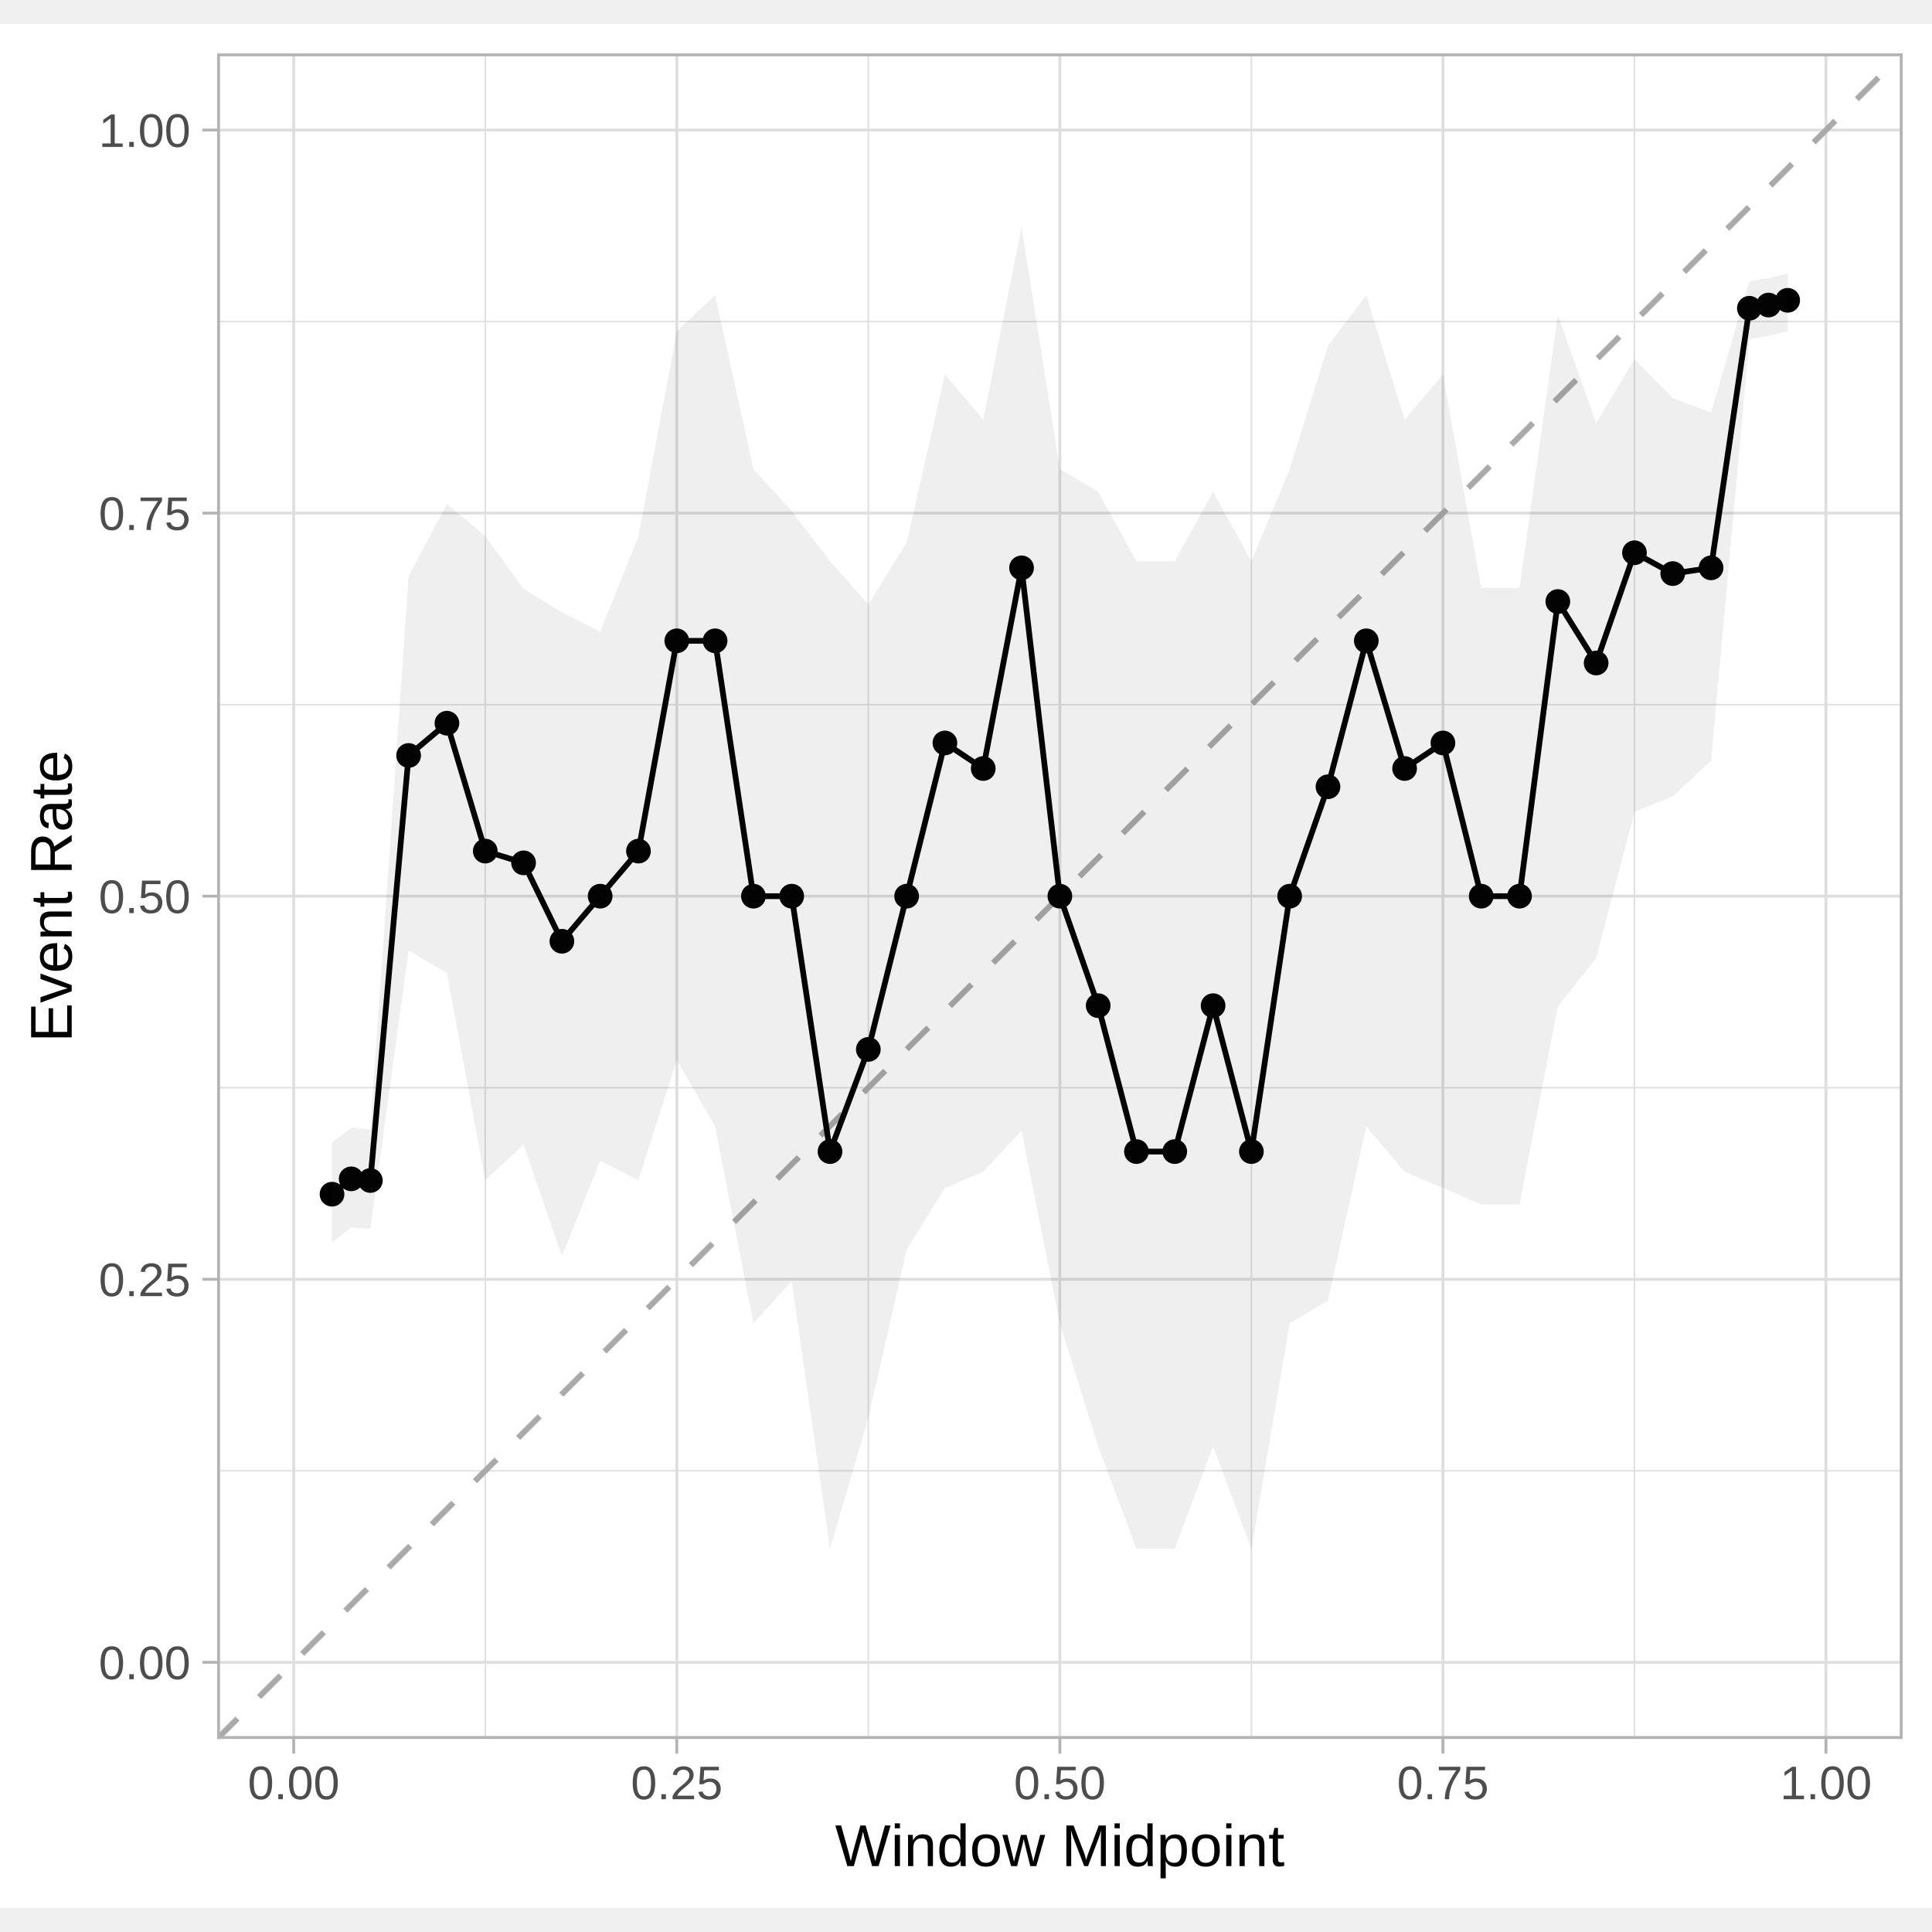
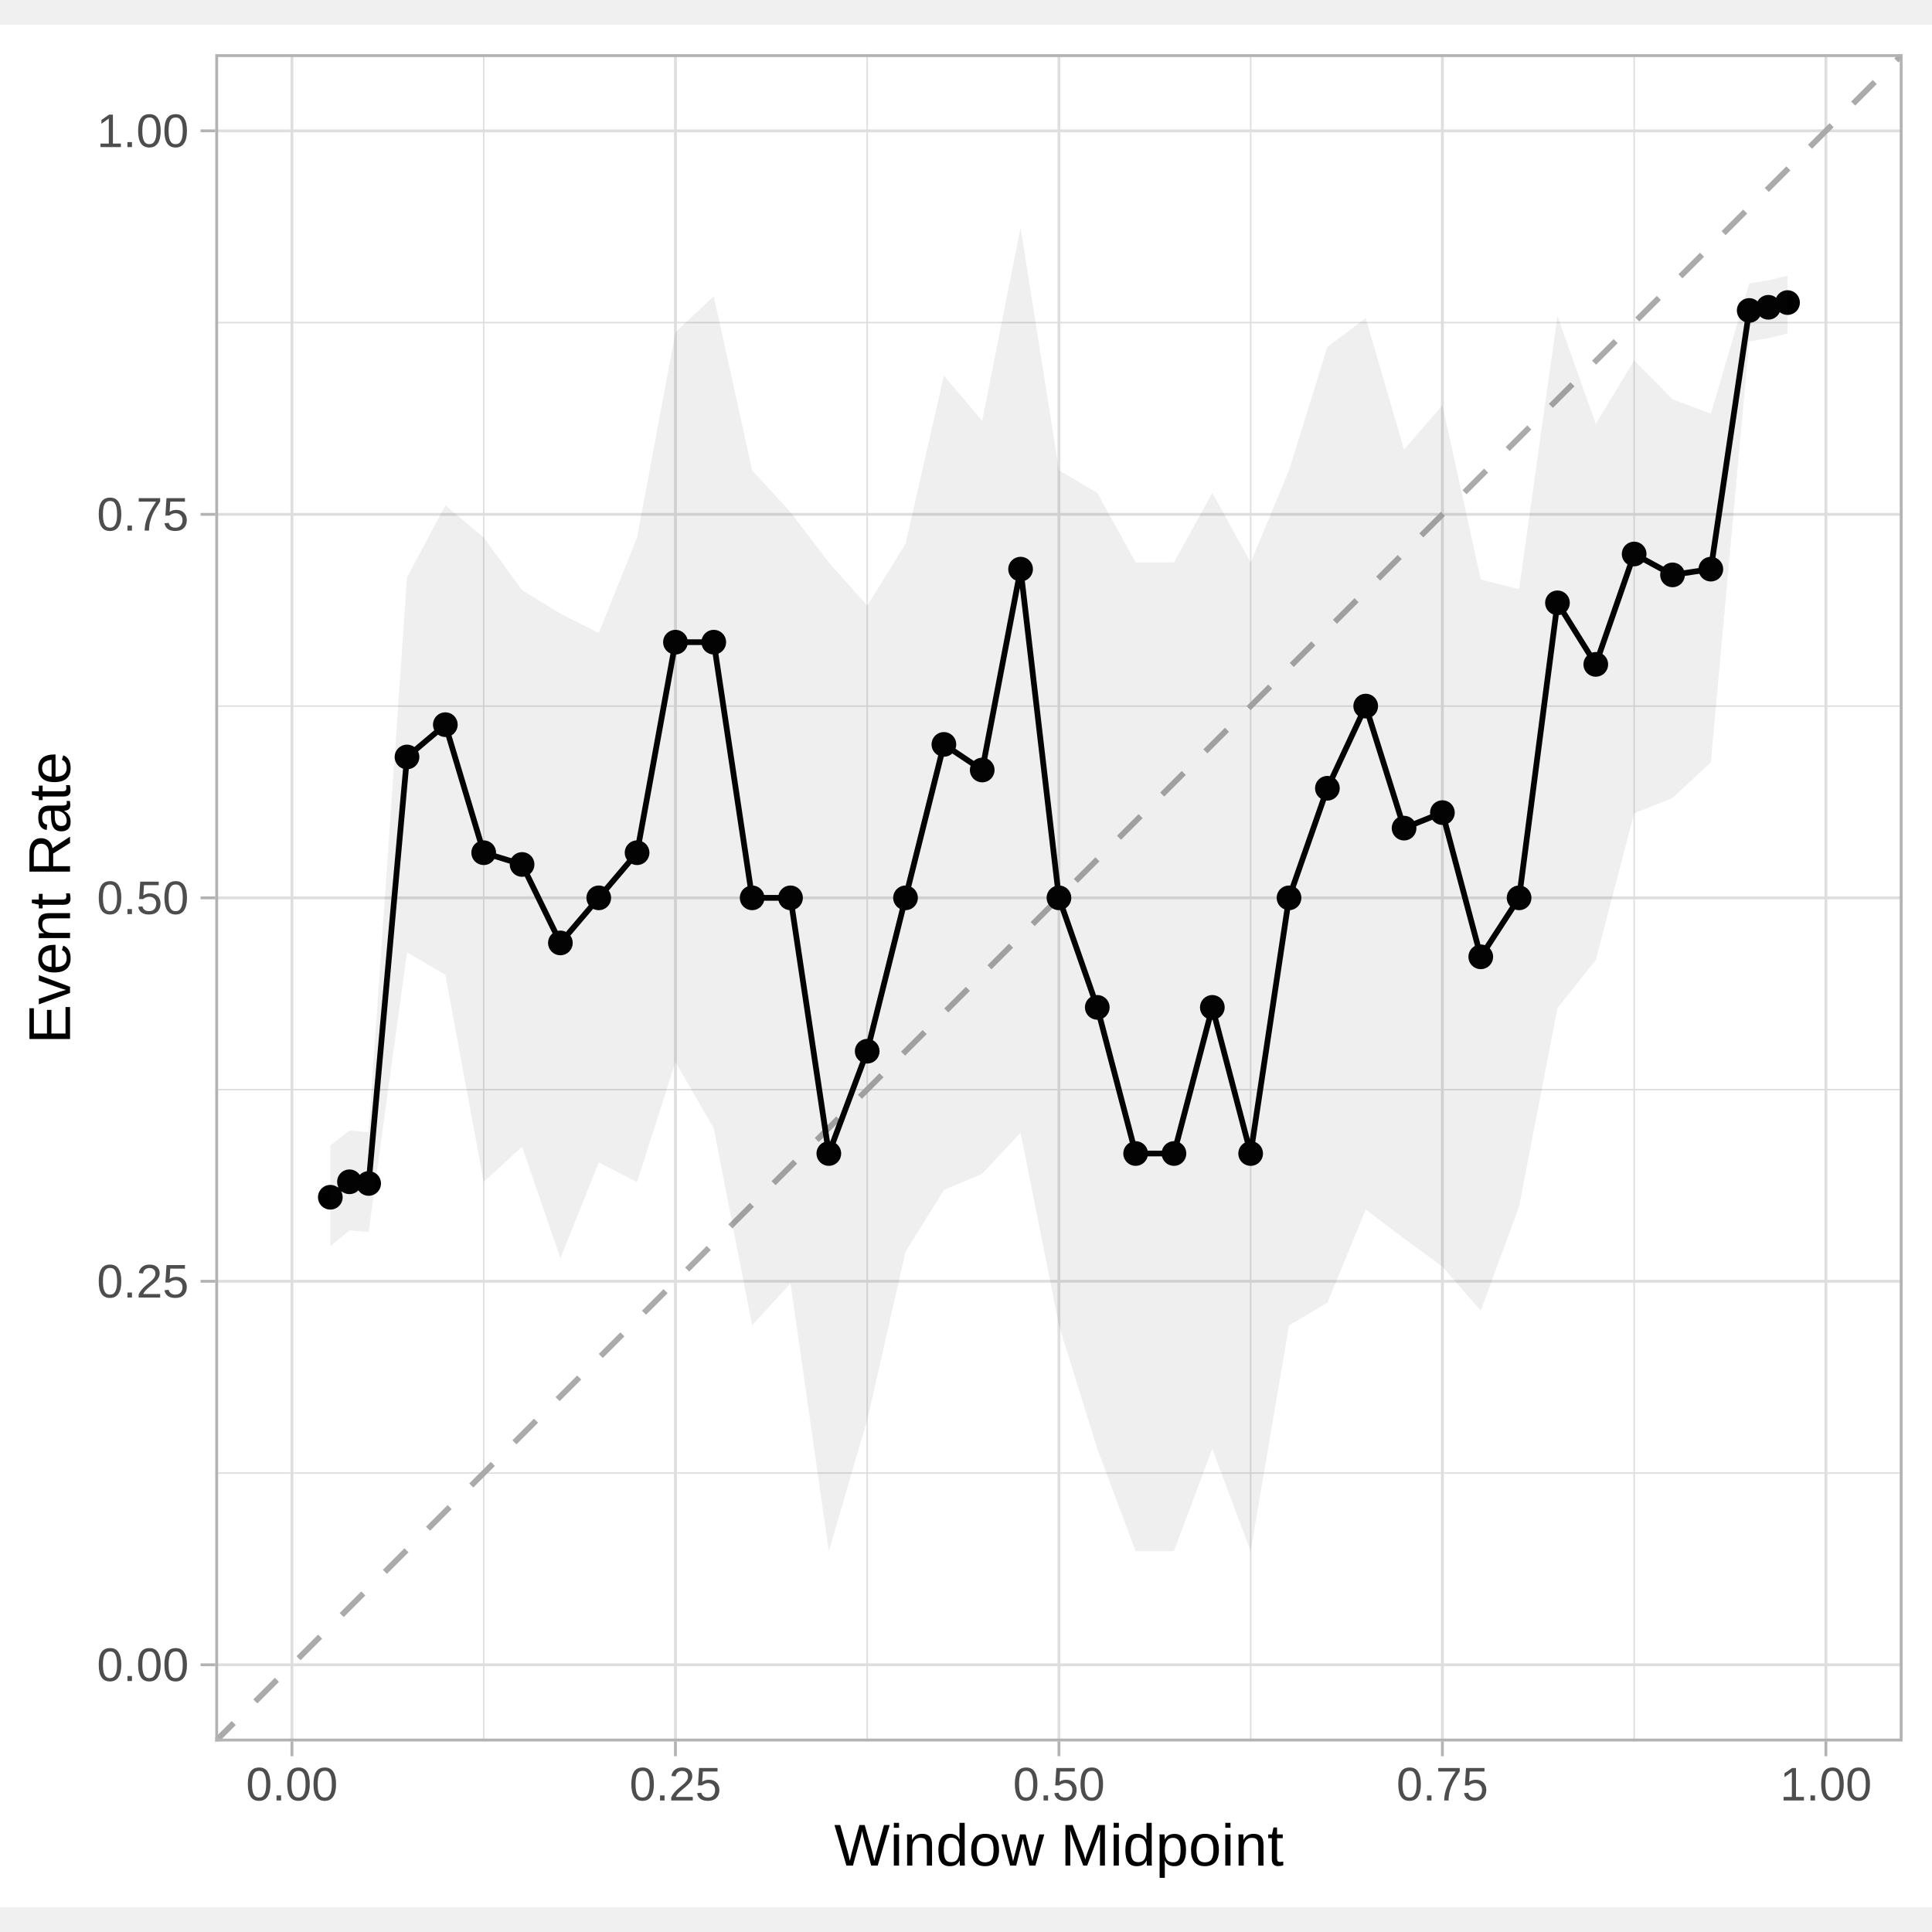
<svg xmlns="http://www.w3.org/2000/svg" width="360.00pt" height="360.00pt" viewBox="0 0 360.00 360.00">
  <g class="svglite">
    <defs>
      <style type="text/css">
    .svglite line, .svglite polyline, .svglite polygon, .svglite path, .svglite rect, .svglite circle {
      fill: none;
      stroke: #000000;
      stroke-linecap: round;
      stroke-linejoin: round;
      stroke-miterlimit: 10.00;
    }
    .svglite text {
      white-space: pre;
    }
    .svglite g.glyphgroup path {
      fill: inherit;
      stroke: none;
    }
  </style>
    </defs>
    <rect width="100%" height="100%" style="stroke: none; fill: none;" />
    <defs>
      <clipPath id="cpMC4wMHwzNjAuMDB8MC4wMHwzNjAuMDA=">
        <rect x="0.00" y="0.00" width="360.00" height="360.00" />
      </clipPath>
    </defs>
    <g clip-path="url(#cpMC4wMHwzNjAuMDB8MC4wMHwzNjAuMDA=)">
</g>
    <defs>
-       <clipPath id="cpMC4wMHwzNjAuMDB8NC40OHwzNTUuNTI=">
-         <rect x="0.00" y="4.48" width="360.00" height="351.04" />
+       <clipPath id="cpMC4wMHwzNjAuMDB8NC42MXwzNTUuMzk=">
+         <rect x="0.00" y="4.61" width="360.00" height="350.77" />
      </clipPath>
    </defs>
-     <g clip-path="url(#cpMC4wMHwzNjAuMDB8NC40OHwzNTUuNTI=)">
-       <rect x="0.00" y="4.48" width="360.00" height="351.04" style="stroke-width: 1.07; stroke: #FFFFFF; fill: #FFFFFF;" />
+     <g clip-path="url(#cpMC4wMHwzNjAuMDB8NC42MXwzNTUuMzk=)">
+       <rect x="0.00" y="4.61" width="360.00" height="350.77" style="stroke-width: 1.07; stroke: #FFFFFF; fill: #FFFFFF;" />
    </g>
    <g clip-path="url(#cpMC4wMHwzNjAuMDB8MC4wMHwzNjAuMDA=)">
</g>
    <defs>
-       <clipPath id="cpNDAuNDZ8MzU0LjUyfDkuOTZ8MzI0LjAy">
-         <rect x="40.46" y="9.96" width="314.07" height="314.07" />
+       <clipPath id="cpNDAuMTF8MzU0LjUyfDEwLjA5fDMyNC41MA==">
+         <rect x="40.11" y="10.09" width="314.41" height="314.41" />
      </clipPath>
    </defs>
-     <g clip-path="url(#cpNDAuNDZ8MzU0LjUyfDkuOTZ8MzI0LjAy)">
-       <rect x="40.46" y="9.96" width="314.07" height="314.07" style="stroke-width: 1.07; stroke: none; fill: #FFFFFF;" />
-       <polyline points="40.46,274.06 354.52,274.06 " style="stroke-width: 0.27; stroke: #DEDEDE; stroke-linecap: butt;" />
-       <polyline points="40.46,202.68 354.52,202.68 " style="stroke-width: 0.27; stroke: #DEDEDE; stroke-linecap: butt;" />
-       <polyline points="40.46,131.30 354.52,131.30 " style="stroke-width: 0.27; stroke: #DEDEDE; stroke-linecap: butt;" />
-       <polyline points="40.46,59.92 354.52,59.92 " style="stroke-width: 0.27; stroke: #DEDEDE; stroke-linecap: butt;" />
-       <polyline points="90.42,324.02 90.42,9.96 " style="stroke-width: 0.27; stroke: #DEDEDE; stroke-linecap: butt;" />
-       <polyline points="161.80,324.02 161.80,9.96 " style="stroke-width: 0.27; stroke: #DEDEDE; stroke-linecap: butt;" />
-       <polyline points="233.18,324.02 233.18,9.96 " style="stroke-width: 0.27; stroke: #DEDEDE; stroke-linecap: butt;" />
-       <polyline points="304.56,324.02 304.56,9.96 " style="stroke-width: 0.27; stroke: #DEDEDE; stroke-linecap: butt;" />
-       <polyline points="40.46,309.75 354.52,309.75 " style="stroke-width: 0.53; stroke: #DEDEDE; stroke-linecap: butt;" />
-       <polyline points="40.46,238.37 354.52,238.37 " style="stroke-width: 0.53; stroke: #DEDEDE; stroke-linecap: butt;" />
-       <polyline points="40.46,166.99 354.52,166.99 " style="stroke-width: 0.53; stroke: #DEDEDE; stroke-linecap: butt;" />
-       <polyline points="40.46,95.61 354.52,95.61 " style="stroke-width: 0.53; stroke: #DEDEDE; stroke-linecap: butt;" />
-       <polyline points="40.46,24.23 354.52,24.23 " style="stroke-width: 0.53; stroke: #DEDEDE; stroke-linecap: butt;" />
-       <polyline points="54.73,324.02 54.73,9.96 " style="stroke-width: 0.53; stroke: #DEDEDE; stroke-linecap: butt;" />
-       <polyline points="126.11,324.02 126.11,9.96 " style="stroke-width: 0.53; stroke: #DEDEDE; stroke-linecap: butt;" />
-       <polyline points="197.49,324.02 197.49,9.96 " style="stroke-width: 0.53; stroke: #DEDEDE; stroke-linecap: butt;" />
-       <polyline points="268.87,324.02 268.87,9.96 " style="stroke-width: 0.53; stroke: #DEDEDE; stroke-linecap: butt;" />
-       <polyline points="340.24,324.02 340.24,9.96 " style="stroke-width: 0.53; stroke: #DEDEDE; stroke-linecap: butt;" />
-       <line x1="-273.61" y1="638.09" x2="668.59" y2="-304.11" style="stroke-width: 1.07; stroke: #AAAAAA; stroke-dasharray: 5.69,5.69; stroke-linecap: butt;" />
-       <polyline points="61.87,222.52 65.44,219.66 69.01,219.97 76.14,140.77 83.28,134.76 90.42,158.59 97.56,160.78 104.70,175.39 111.83,166.99 118.97,158.59 126.11,119.41 133.25,119.41 140.39,166.99 147.52,166.99 154.66,214.58 161.80,195.54 168.94,166.99 176.07,138.44 183.21,143.20 190.35,105.81 197.49,166.99 204.63,187.39 211.76,214.58 218.90,214.58 226.04,187.39 233.18,214.58 240.31,166.99 247.45,146.60 254.59,119.41 261.73,143.20 268.87,138.44 276.00,166.99 283.14,166.99 290.28,112.09 297.42,123.54 304.56,103.00 311.69,106.88 318.83,105.81 325.97,57.44 329.54,56.84 333.11,55.96 " style="stroke-width: 1.07; stroke-linecap: butt;" />
-       <circle cx="61.87" cy="222.52" r="1.95" style="stroke-width: 0.71; fill: #000000;" />
-       <circle cx="65.44" cy="219.66" r="1.95" style="stroke-width: 0.71; fill: #000000;" />
-       <circle cx="69.01" cy="219.97" r="1.95" style="stroke-width: 0.71; fill: #000000;" />
-       <circle cx="76.14" cy="140.77" r="1.95" style="stroke-width: 0.71; fill: #000000;" />
-       <circle cx="83.28" cy="134.76" r="1.95" style="stroke-width: 0.71; fill: #000000;" />
-       <circle cx="90.42" cy="158.59" r="1.95" style="stroke-width: 0.71; fill: #000000;" />
-       <circle cx="97.56" cy="160.78" r="1.95" style="stroke-width: 0.71; fill: #000000;" />
-       <circle cx="104.70" cy="175.39" r="1.95" style="stroke-width: 0.71; fill: #000000;" />
-       <circle cx="111.83" cy="166.99" r="1.95" style="stroke-width: 0.71; fill: #000000;" />
-       <circle cx="118.97" cy="158.59" r="1.95" style="stroke-width: 0.71; fill: #000000;" />
-       <circle cx="126.11" cy="119.41" r="1.95" style="stroke-width: 0.71; fill: #000000;" />
-       <circle cx="133.25" cy="119.41" r="1.95" style="stroke-width: 0.71; fill: #000000;" />
-       <circle cx="140.39" cy="166.99" r="1.95" style="stroke-width: 0.71; fill: #000000;" />
-       <circle cx="147.52" cy="166.99" r="1.95" style="stroke-width: 0.71; fill: #000000;" />
-       <circle cx="154.66" cy="214.58" r="1.95" style="stroke-width: 0.71; fill: #000000;" />
-       <circle cx="161.80" cy="195.54" r="1.95" style="stroke-width: 0.71; fill: #000000;" />
-       <circle cx="168.94" cy="166.99" r="1.95" style="stroke-width: 0.71; fill: #000000;" />
-       <circle cx="176.07" cy="138.44" r="1.95" style="stroke-width: 0.71; fill: #000000;" />
-       <circle cx="183.21" cy="143.20" r="1.95" style="stroke-width: 0.71; fill: #000000;" />
-       <circle cx="190.35" cy="105.81" r="1.95" style="stroke-width: 0.71; fill: #000000;" />
-       <circle cx="197.49" cy="166.99" r="1.95" style="stroke-width: 0.71; fill: #000000;" />
-       <circle cx="204.63" cy="187.39" r="1.95" style="stroke-width: 0.71; fill: #000000;" />
-       <circle cx="211.76" cy="214.58" r="1.95" style="stroke-width: 0.71; fill: #000000;" />
-       <circle cx="218.90" cy="214.58" r="1.95" style="stroke-width: 0.71; fill: #000000;" />
-       <circle cx="226.04" cy="187.39" r="1.95" style="stroke-width: 0.71; fill: #000000;" />
-       <circle cx="233.18" cy="214.58" r="1.95" style="stroke-width: 0.71; fill: #000000;" />
-       <circle cx="240.31" cy="166.99" r="1.95" style="stroke-width: 0.71; fill: #000000;" />
-       <circle cx="247.45" cy="146.60" r="1.95" style="stroke-width: 0.71; fill: #000000;" />
-       <circle cx="254.59" cy="119.41" r="1.95" style="stroke-width: 0.71; fill: #000000;" />
-       <circle cx="261.73" cy="143.20" r="1.95" style="stroke-width: 0.71; fill: #000000;" />
-       <circle cx="268.87" cy="138.44" r="1.95" style="stroke-width: 0.71; fill: #000000;" />
-       <circle cx="276.00" cy="166.99" r="1.95" style="stroke-width: 0.71; fill: #000000;" />
-       <circle cx="283.14" cy="166.99" r="1.95" style="stroke-width: 0.71; fill: #000000;" />
-       <circle cx="290.28" cy="112.09" r="1.95" style="stroke-width: 0.71; fill: #000000;" />
-       <circle cx="297.42" cy="123.54" r="1.95" style="stroke-width: 0.71; fill: #000000;" />
-       <circle cx="304.56" cy="103.00" r="1.95" style="stroke-width: 0.71; fill: #000000;" />
-       <circle cx="311.69" cy="106.88" r="1.95" style="stroke-width: 0.71; fill: #000000;" />
-       <circle cx="318.83" cy="105.81" r="1.95" style="stroke-width: 0.71; fill: #000000;" />
-       <circle cx="325.97" cy="57.44" r="1.95" style="stroke-width: 0.71; fill: #000000;" />
-       <circle cx="329.54" cy="56.84" r="1.95" style="stroke-width: 0.71; fill: #000000;" />
-       <circle cx="333.11" cy="55.96" r="1.95" style="stroke-width: 0.71; fill: #000000;" />
-       <polygon points="61.87,212.90 65.44,210.12 69.01,210.46 76.14,107.38 83.28,93.92 90.42,99.92 97.56,109.73 104.70,114.09 111.83,117.71 118.97,99.92 126.11,61.72 133.25,55.00 140.39,87.41 147.52,95.23 154.66,104.57 161.80,112.61 168.94,101.12 176.07,69.78 183.21,78.22 190.35,42.25 197.49,87.41 204.63,91.62 211.76,104.57 218.90,104.57 226.04,91.62 233.18,104.57 240.31,87.41 247.45,64.45 254.59,55.00 261.73,78.22 268.87,69.78 276.00,109.54 283.14,109.54 290.28,58.68 297.42,78.83 304.56,66.96 311.69,74.18 318.83,76.88 325.97,52.42 329.54,51.83 333.11,50.97 333.11,61.71 329.54,62.60 325.97,63.20 318.83,141.74 311.69,148.41 304.56,151.26 297.42,178.55 290.28,187.52 283.14,224.44 276.00,224.44 268.87,221.37 261.73,218.34 254.59,209.92 247.45,242.36 240.31,246.58 233.18,288.59 226.04,269.53 218.90,288.59 211.76,288.59 204.63,269.53 197.49,246.58 190.35,210.69 183.21,218.34 176.07,221.37 168.94,232.87 161.80,264.20 154.66,288.59 147.52,238.76 140.39,246.58 133.25,209.92 126.11,197.52 118.97,219.89 111.83,216.27 104.70,234.06 97.56,213.31 90.42,219.89 83.28,181.32 76.14,177.14 69.01,228.99 65.44,228.70 61.87,231.60 " style="stroke-width: 0.00; stroke: none; stroke-linecap: butt; fill: #333333; fill-opacity: 0.078;" />
-       <polyline points="61.87,212.90 65.44,210.12 69.01,210.46 76.14,107.38 83.28,93.92 90.42,99.92 97.56,109.73 104.70,114.09 111.83,117.71 118.97,99.92 126.11,61.72 133.25,55.00 140.39,87.41 147.52,95.23 154.66,104.57 161.80,112.61 168.94,101.12 176.07,69.78 183.21,78.22 190.35,42.25 197.49,87.41 204.63,91.62 211.76,104.57 218.90,104.57 226.04,91.62 233.18,104.57 240.31,87.41 247.45,64.45 254.59,55.00 261.73,78.22 268.87,69.78 276.00,109.54 283.14,109.54 290.28,58.68 297.42,78.83 304.56,66.96 311.69,74.18 318.83,76.88 325.97,52.42 329.54,51.83 333.11,50.97 " style="stroke-width: 1.07; stroke: none; stroke-linecap: butt;" />
-       <polyline points="333.11,61.71 329.54,62.60 325.97,63.20 318.83,141.74 311.69,148.41 304.56,151.26 297.42,178.55 290.28,187.52 283.14,224.44 276.00,224.44 268.87,221.37 261.73,218.34 254.59,209.92 247.45,242.36 240.31,246.58 233.18,288.59 226.04,269.53 218.90,288.59 211.76,288.59 204.63,269.53 197.49,246.58 190.35,210.69 183.21,218.34 176.07,221.37 168.94,232.87 161.80,264.20 154.66,288.59 147.52,238.76 140.39,246.58 133.25,209.92 126.11,197.52 118.97,219.89 111.83,216.27 104.70,234.06 97.56,213.31 90.42,219.89 83.28,181.32 76.14,177.14 69.01,228.99 65.44,228.70 61.87,231.60 " style="stroke-width: 1.07; stroke: none; stroke-linecap: butt;" />
-       <rect x="40.46" y="9.96" width="314.07" height="314.07" style="stroke-width: 1.07; stroke: #B3B3B3;" />
+     <g clip-path="url(#cpNDAuMTF8MzU0LjUyfDEwLjA5fDMyNC41MA==)">
+       <rect x="40.11" y="10.09" width="314.41" height="314.41" style="stroke-width: 1.07; stroke: none; fill: #FFFFFF;" />
+       <polyline points="40.11,274.48 354.52,274.48 " style="stroke-width: 0.27; stroke: #DEDEDE; stroke-linecap: butt;" />
+       <polyline points="40.11,203.03 354.52,203.03 " style="stroke-width: 0.27; stroke: #DEDEDE; stroke-linecap: butt;" />
+       <polyline points="40.11,131.57 354.52,131.57 " style="stroke-width: 0.27; stroke: #DEDEDE; stroke-linecap: butt;" />
+       <polyline points="40.11,60.11 354.52,60.11 " style="stroke-width: 0.27; stroke: #DEDEDE; stroke-linecap: butt;" />
+       <polyline points="90.13,324.50 90.13,10.09 " style="stroke-width: 0.27; stroke: #DEDEDE; stroke-linecap: butt;" />
+       <polyline points="161.59,324.50 161.59,10.09 " style="stroke-width: 0.27; stroke: #DEDEDE; stroke-linecap: butt;" />
+       <polyline points="233.04,324.50 233.04,10.09 " style="stroke-width: 0.27; stroke: #DEDEDE; stroke-linecap: butt;" />
+       <polyline points="304.50,324.50 304.50,10.09 " style="stroke-width: 0.27; stroke: #DEDEDE; stroke-linecap: butt;" />
+       <polyline points="40.11,310.21 354.52,310.21 " style="stroke-width: 0.53; stroke: #DEDEDE; stroke-linecap: butt;" />
+       <polyline points="40.11,238.75 354.52,238.75 " style="stroke-width: 0.53; stroke: #DEDEDE; stroke-linecap: butt;" />
+       <polyline points="40.11,167.30 354.52,167.30 " style="stroke-width: 0.53; stroke: #DEDEDE; stroke-linecap: butt;" />
+       <polyline points="40.11,95.84 354.52,95.84 " style="stroke-width: 0.53; stroke: #DEDEDE; stroke-linecap: butt;" />
+       <polyline points="40.11,24.38 354.52,24.38 " style="stroke-width: 0.53; stroke: #DEDEDE; stroke-linecap: butt;" />
+       <polyline points="54.40,324.50 54.40,10.09 " style="stroke-width: 0.53; stroke: #DEDEDE; stroke-linecap: butt;" />
+       <polyline points="125.86,324.50 125.86,10.09 " style="stroke-width: 0.53; stroke: #DEDEDE; stroke-linecap: butt;" />
+       <polyline points="197.32,324.50 197.32,10.09 " style="stroke-width: 0.53; stroke: #DEDEDE; stroke-linecap: butt;" />
+       <polyline points="268.77,324.50 268.77,10.09 " style="stroke-width: 0.53; stroke: #DEDEDE; stroke-linecap: butt;" />
+       <polyline points="340.23,324.50 340.23,10.09 " style="stroke-width: 0.53; stroke: #DEDEDE; stroke-linecap: butt;" />
+       <line x1="-274.30" y1="638.91" x2="668.93" y2="-304.32" style="stroke-width: 1.07; stroke: #AAAAAA; stroke-dasharray: 5.69,5.69; stroke-linecap: butt;" />
+       <polyline points="61.55,223.09 65.12,220.21 68.69,220.52 75.84,141.05 82.98,135.03 90.13,158.89 97.28,161.08 104.42,175.70 111.57,167.30 118.71,158.89 125.86,119.66 133.00,119.66 140.15,167.30 147.30,167.30 154.44,214.94 161.59,195.88 168.73,167.30 175.88,138.71 183.02,143.48 190.17,106.05 197.32,167.30 204.46,187.71 211.61,214.94 218.75,214.94 225.90,187.71 233.04,214.94 240.19,167.30 247.34,146.88 254.48,131.57 261.63,154.31 268.77,151.42 275.92,178.29 283.06,167.30 290.21,112.33 297.35,123.80 304.50,103.23 311.65,107.12 318.79,106.05 325.94,57.85 329.51,57.26 333.08,56.38 " style="stroke-width: 1.07; stroke-linecap: butt;" />
+       <circle cx="61.55" cy="223.09" r="1.95" style="stroke-width: 0.71; fill: #000000;" />
+       <circle cx="65.12" cy="220.21" r="1.95" style="stroke-width: 0.71; fill: #000000;" />
+       <circle cx="68.69" cy="220.52" r="1.95" style="stroke-width: 0.71; fill: #000000;" />
+       <circle cx="75.84" cy="141.05" r="1.95" style="stroke-width: 0.71; fill: #000000;" />
+       <circle cx="82.98" cy="135.03" r="1.95" style="stroke-width: 0.71; fill: #000000;" />
+       <circle cx="90.13" cy="158.89" r="1.95" style="stroke-width: 0.71; fill: #000000;" />
+       <circle cx="97.28" cy="161.08" r="1.95" style="stroke-width: 0.71; fill: #000000;" />
+       <circle cx="104.42" cy="175.70" r="1.95" style="stroke-width: 0.71; fill: #000000;" />
+       <circle cx="111.57" cy="167.30" r="1.95" style="stroke-width: 0.71; fill: #000000;" />
+       <circle cx="118.71" cy="158.89" r="1.95" style="stroke-width: 0.71; fill: #000000;" />
+       <circle cx="125.86" cy="119.66" r="1.95" style="stroke-width: 0.71; fill: #000000;" />
+       <circle cx="133.00" cy="119.66" r="1.95" style="stroke-width: 0.71; fill: #000000;" />
+       <circle cx="140.15" cy="167.30" r="1.95" style="stroke-width: 0.71; fill: #000000;" />
+       <circle cx="147.30" cy="167.30" r="1.95" style="stroke-width: 0.71; fill: #000000;" />
+       <circle cx="154.44" cy="214.94" r="1.95" style="stroke-width: 0.71; fill: #000000;" />
+       <circle cx="161.59" cy="195.88" r="1.95" style="stroke-width: 0.71; fill: #000000;" />
+       <circle cx="168.73" cy="167.30" r="1.95" style="stroke-width: 0.71; fill: #000000;" />
+       <circle cx="175.88" cy="138.71" r="1.95" style="stroke-width: 0.71; fill: #000000;" />
+       <circle cx="183.02" cy="143.48" r="1.95" style="stroke-width: 0.71; fill: #000000;" />
+       <circle cx="190.17" cy="106.05" r="1.95" style="stroke-width: 0.71; fill: #000000;" />
+       <circle cx="197.32" cy="167.30" r="1.95" style="stroke-width: 0.71; fill: #000000;" />
+       <circle cx="204.46" cy="187.71" r="1.95" style="stroke-width: 0.71; fill: #000000;" />
+       <circle cx="211.61" cy="214.94" r="1.95" style="stroke-width: 0.71; fill: #000000;" />
+       <circle cx="218.75" cy="214.94" r="1.95" style="stroke-width: 0.71; fill: #000000;" />
+       <circle cx="225.90" cy="187.71" r="1.95" style="stroke-width: 0.71; fill: #000000;" />
+       <circle cx="233.04" cy="214.94" r="1.95" style="stroke-width: 0.71; fill: #000000;" />
+       <circle cx="240.19" cy="167.30" r="1.95" style="stroke-width: 0.71; fill: #000000;" />
+       <circle cx="247.34" cy="146.88" r="1.95" style="stroke-width: 0.71; fill: #000000;" />
+       <circle cx="254.48" cy="131.57" r="1.95" style="stroke-width: 0.71; fill: #000000;" />
+       <circle cx="261.63" cy="154.31" r="1.95" style="stroke-width: 0.71; fill: #000000;" />
+       <circle cx="268.77" cy="151.42" r="1.95" style="stroke-width: 0.71; fill: #000000;" />
+       <circle cx="275.92" cy="178.29" r="1.95" style="stroke-width: 0.71; fill: #000000;" />
+       <circle cx="283.06" cy="167.30" r="1.95" style="stroke-width: 0.71; fill: #000000;" />
+       <circle cx="290.21" cy="112.33" r="1.95" style="stroke-width: 0.71; fill: #000000;" />
+       <circle cx="297.35" cy="123.80" r="1.95" style="stroke-width: 0.71; fill: #000000;" />
+       <circle cx="304.50" cy="103.23" r="1.95" style="stroke-width: 0.71; fill: #000000;" />
+       <circle cx="311.65" cy="107.12" r="1.95" style="stroke-width: 0.71; fill: #000000;" />
+       <circle cx="318.79" cy="106.05" r="1.95" style="stroke-width: 0.71; fill: #000000;" />
+       <circle cx="325.94" cy="57.85" r="1.95" style="stroke-width: 0.71; fill: #000000;" />
+       <circle cx="329.51" cy="57.26" r="1.95" style="stroke-width: 0.71; fill: #000000;" />
+       <circle cx="333.08" cy="56.38" r="1.95" style="stroke-width: 0.71; fill: #000000;" />
+       <polygon points="61.55,213.44 65.12,210.65 68.69,210.98 75.84,107.62 82.98,94.15 90.13,100.15 97.28,109.97 104.42,114.34 111.57,117.96 118.71,100.15 125.86,61.91 133.00,55.19 140.15,87.63 147.30,95.45 154.44,104.81 161.59,112.86 168.73,101.35 175.88,69.98 183.02,78.43 190.17,42.42 197.32,87.63 204.46,91.84 211.61,104.81 218.75,104.81 225.90,91.84 233.04,104.81 240.19,87.63 247.34,64.65 254.48,59.28 261.63,83.79 268.77,75.49 275.92,107.98 283.06,109.78 290.21,58.87 297.35,79.04 304.50,67.16 311.65,74.39 318.79,77.09 325.94,52.82 329.51,52.23 333.08,51.38 333.08,62.14 329.51,63.02 325.94,63.61 318.79,142.02 311.65,148.69 304.50,151.55 297.35,178.87 290.21,187.84 283.06,224.81 275.92,244.23 268.77,236.01 261.63,230.79 254.48,225.37 247.34,242.75 240.19,246.97 233.04,289.03 225.90,269.95 218.75,289.03 211.61,289.03 204.46,269.95 197.32,246.97 190.17,211.05 183.02,218.71 175.88,221.74 168.73,233.25 161.59,264.61 154.44,289.03 147.30,239.14 140.15,246.97 133.00,210.27 125.86,197.86 118.71,220.25 111.57,216.63 104.42,234.44 97.28,213.66 90.13,220.25 82.98,181.64 75.84,177.46 68.69,229.55 65.12,229.27 61.55,232.19 " style="stroke-width: 0.00; stroke: none; stroke-linecap: butt; fill: #333333; fill-opacity: 0.078;" />
+       <polyline points="61.55,213.44 65.12,210.65 68.69,210.98 75.84,107.62 82.98,94.15 90.13,100.15 97.28,109.97 104.42,114.34 111.57,117.96 118.71,100.15 125.86,61.91 133.00,55.19 140.15,87.63 147.30,95.45 154.44,104.81 161.59,112.86 168.73,101.35 175.88,69.98 183.02,78.43 190.17,42.42 197.32,87.63 204.46,91.84 211.61,104.81 218.75,104.81 225.90,91.84 233.04,104.81 240.19,87.63 247.34,64.65 254.48,59.28 261.63,83.79 268.77,75.49 275.92,107.98 283.06,109.78 290.21,58.87 297.35,79.04 304.50,67.16 311.65,74.39 318.79,77.09 325.94,52.82 329.51,52.23 333.08,51.38 " style="stroke-width: 1.07; stroke: none; stroke-linecap: butt;" />
+       <polyline points="333.08,62.14 329.51,63.02 325.94,63.61 318.79,142.02 311.65,148.69 304.50,151.55 297.35,178.87 290.21,187.84 283.06,224.81 275.92,244.23 268.77,236.01 261.63,230.79 254.48,225.37 247.34,242.75 240.19,246.97 233.04,289.03 225.90,269.95 218.75,289.03 211.61,289.03 204.46,269.95 197.32,246.97 190.17,211.05 183.02,218.71 175.88,221.74 168.73,233.25 161.59,264.61 154.44,289.03 147.30,239.14 140.15,246.97 133.00,210.27 125.86,197.86 118.71,220.25 111.57,216.63 104.42,234.44 97.28,213.66 90.13,220.25 82.98,181.64 75.84,177.46 68.69,229.55 65.12,229.27 61.55,232.19 " style="stroke-width: 1.07; stroke: none; stroke-linecap: butt;" />
+       <rect x="40.11" y="10.09" width="314.41" height="314.41" style="stroke-width: 1.07; stroke: #B3B3B3;" />
    </g>
    <g clip-path="url(#cpMC4wMHwzNjAuMDB8MC4wMHwzNjAuMDA=)">
-       <text x="35.52" y="312.90" text-anchor="end" style="font-size: 8.80px;fill: #4D4D4D; font-family: &quot;Arial&quot;;" textLength="17.11px" lengthAdjust="spacingAndGlyphs">0.00</text>
-       <text x="35.52" y="241.52" text-anchor="end" style="font-size: 8.80px;fill: #4D4D4D; font-family: &quot;Arial&quot;;" textLength="17.11px" lengthAdjust="spacingAndGlyphs">0.25</text>
-       <text x="35.52" y="170.14" text-anchor="end" style="font-size: 8.80px;fill: #4D4D4D; font-family: &quot;Arial&quot;;" textLength="17.11px" lengthAdjust="spacingAndGlyphs">0.50</text>
-       <text x="35.52" y="98.76" text-anchor="end" style="font-size: 8.80px;fill: #4D4D4D; font-family: &quot;Arial&quot;;" textLength="17.11px" lengthAdjust="spacingAndGlyphs">0.75</text>
-       <text x="35.52" y="27.38" text-anchor="end" style="font-size: 8.80px;fill: #4D4D4D; font-family: &quot;Arial&quot;;" textLength="17.11px" lengthAdjust="spacingAndGlyphs">1.00</text>
-       <polyline points="37.72,309.75 40.46,309.75 " style="stroke-width: 0.53; stroke: #B3B3B3; stroke-linecap: butt;" />
-       <polyline points="37.72,238.37 40.46,238.37 " style="stroke-width: 0.53; stroke: #B3B3B3; stroke-linecap: butt;" />
-       <polyline points="37.72,166.99 40.46,166.99 " style="stroke-width: 0.53; stroke: #B3B3B3; stroke-linecap: butt;" />
-       <polyline points="37.72,95.61 40.46,95.61 " style="stroke-width: 0.53; stroke: #B3B3B3; stroke-linecap: butt;" />
-       <polyline points="37.72,24.23 40.46,24.23 " style="stroke-width: 0.53; stroke: #B3B3B3; stroke-linecap: butt;" />
-       <polyline points="54.73,326.76 54.73,324.02 " style="stroke-width: 0.53; stroke: #B3B3B3; stroke-linecap: butt;" />
-       <polyline points="126.11,326.76 126.11,324.02 " style="stroke-width: 0.53; stroke: #B3B3B3; stroke-linecap: butt;" />
-       <polyline points="197.49,326.76 197.49,324.02 " style="stroke-width: 0.53; stroke: #B3B3B3; stroke-linecap: butt;" />
-       <polyline points="268.87,326.76 268.87,324.02 " style="stroke-width: 0.53; stroke: #B3B3B3; stroke-linecap: butt;" />
-       <polyline points="340.24,326.76 340.24,324.02 " style="stroke-width: 0.53; stroke: #B3B3B3; stroke-linecap: butt;" />
-       <text x="54.73" y="335.26" text-anchor="middle" style="font-size: 8.80px;fill: #4D4D4D; font-family: &quot;Arial&quot;;" textLength="17.11px" lengthAdjust="spacingAndGlyphs">0.00</text>
-       <text x="126.11" y="335.26" text-anchor="middle" style="font-size: 8.80px;fill: #4D4D4D; font-family: &quot;Arial&quot;;" textLength="17.11px" lengthAdjust="spacingAndGlyphs">0.25</text>
-       <text x="197.49" y="335.26" text-anchor="middle" style="font-size: 8.80px;fill: #4D4D4D; font-family: &quot;Arial&quot;;" textLength="17.11px" lengthAdjust="spacingAndGlyphs">0.50</text>
-       <text x="268.87" y="335.26" text-anchor="middle" style="font-size: 8.80px;fill: #4D4D4D; font-family: &quot;Arial&quot;;" textLength="17.11px" lengthAdjust="spacingAndGlyphs">0.75</text>
-       <text x="340.24" y="335.26" text-anchor="middle" style="font-size: 8.80px;fill: #4D4D4D; font-family: &quot;Arial&quot;;" textLength="17.11px" lengthAdjust="spacingAndGlyphs">1.00</text>
-       <text x="197.49" y="347.72" text-anchor="middle" style="font-size: 11.00px; font-family: &quot;Arial&quot;;" textLength="83.78px" lengthAdjust="spacingAndGlyphs">Window Midpoint</text>
-       <text transform="translate(13.36,166.99) rotate(-90)" text-anchor="middle" style="font-size: 11.00px; font-family: &quot;Arial&quot;;" textLength="54.47px" lengthAdjust="spacingAndGlyphs">Event Rate</text>
+       <text x="35.18" y="313.24" text-anchor="end" style="font-size: 8.80px;fill: #4D4D4D; font-family: &quot;Liberation Sans&quot;;" textLength="17.11px" lengthAdjust="spacingAndGlyphs">0.00</text>
+       <text x="35.18" y="241.78" text-anchor="end" style="font-size: 8.80px;fill: #4D4D4D; font-family: &quot;Liberation Sans&quot;;" textLength="17.11px" lengthAdjust="spacingAndGlyphs">0.25</text>
+       <text x="35.18" y="170.33" text-anchor="end" style="font-size: 8.80px;fill: #4D4D4D; font-family: &quot;Liberation Sans&quot;;" textLength="17.11px" lengthAdjust="spacingAndGlyphs">0.50</text>
+       <text x="35.18" y="98.87" text-anchor="end" style="font-size: 8.80px;fill: #4D4D4D; font-family: &quot;Liberation Sans&quot;;" textLength="17.11px" lengthAdjust="spacingAndGlyphs">0.75</text>
+       <text x="35.18" y="27.41" text-anchor="end" style="font-size: 8.80px;fill: #4D4D4D; font-family: &quot;Liberation Sans&quot;;" textLength="17.11px" lengthAdjust="spacingAndGlyphs">1.00</text>
+       <polyline points="37.37,310.21 40.11,310.21 " style="stroke-width: 0.53; stroke: #B3B3B3; stroke-linecap: butt;" />
+       <polyline points="37.37,238.75 40.11,238.75 " style="stroke-width: 0.53; stroke: #B3B3B3; stroke-linecap: butt;" />
+       <polyline points="37.37,167.30 40.11,167.30 " style="stroke-width: 0.53; stroke: #B3B3B3; stroke-linecap: butt;" />
+       <polyline points="37.37,95.84 40.11,95.84 " style="stroke-width: 0.53; stroke: #B3B3B3; stroke-linecap: butt;" />
+       <polyline points="37.37,24.38 40.11,24.38 " style="stroke-width: 0.53; stroke: #B3B3B3; stroke-linecap: butt;" />
+       <polyline points="54.40,327.24 54.40,324.50 " style="stroke-width: 0.53; stroke: #B3B3B3; stroke-linecap: butt;" />
+       <polyline points="125.86,327.24 125.86,324.50 " style="stroke-width: 0.53; stroke: #B3B3B3; stroke-linecap: butt;" />
+       <polyline points="197.32,327.24 197.32,324.50 " style="stroke-width: 0.53; stroke: #B3B3B3; stroke-linecap: butt;" />
+       <polyline points="268.77,327.24 268.77,324.50 " style="stroke-width: 0.53; stroke: #B3B3B3; stroke-linecap: butt;" />
+       <polyline points="340.23,327.24 340.23,324.50 " style="stroke-width: 0.53; stroke: #B3B3B3; stroke-linecap: butt;" />
+       <text x="54.40" y="335.49" text-anchor="middle" style="font-size: 8.80px;fill: #4D4D4D; font-family: &quot;Liberation Sans&quot;;" textLength="17.11px" lengthAdjust="spacingAndGlyphs">0.00</text>
+       <text x="125.86" y="335.49" text-anchor="middle" style="font-size: 8.80px;fill: #4D4D4D; font-family: &quot;Liberation Sans&quot;;" textLength="17.11px" lengthAdjust="spacingAndGlyphs">0.25</text>
+       <text x="197.32" y="335.49" text-anchor="middle" style="font-size: 8.80px;fill: #4D4D4D; font-family: &quot;Liberation Sans&quot;;" textLength="17.11px" lengthAdjust="spacingAndGlyphs">0.50</text>
+       <text x="268.77" y="335.49" text-anchor="middle" style="font-size: 8.80px;fill: #4D4D4D; font-family: &quot;Liberation Sans&quot;;" textLength="17.11px" lengthAdjust="spacingAndGlyphs">0.75</text>
+       <text x="340.23" y="335.49" text-anchor="middle" style="font-size: 8.80px;fill: #4D4D4D; font-family: &quot;Liberation Sans&quot;;" textLength="17.11px" lengthAdjust="spacingAndGlyphs">1.00</text>
+       <text x="197.32" y="347.63" text-anchor="middle" style="font-size: 11.00px; font-family: &quot;Liberation Sans&quot;;" textLength="83.78px" lengthAdjust="spacingAndGlyphs">Window Midpoint</text>
+       <text transform="translate(13.05,167.30) rotate(-90)" text-anchor="middle" style="font-size: 11.00px; font-family: &quot;Liberation Sans&quot;;" textLength="54.47px" lengthAdjust="spacingAndGlyphs">Event Rate</text>
    </g>
  </g>
</svg>
